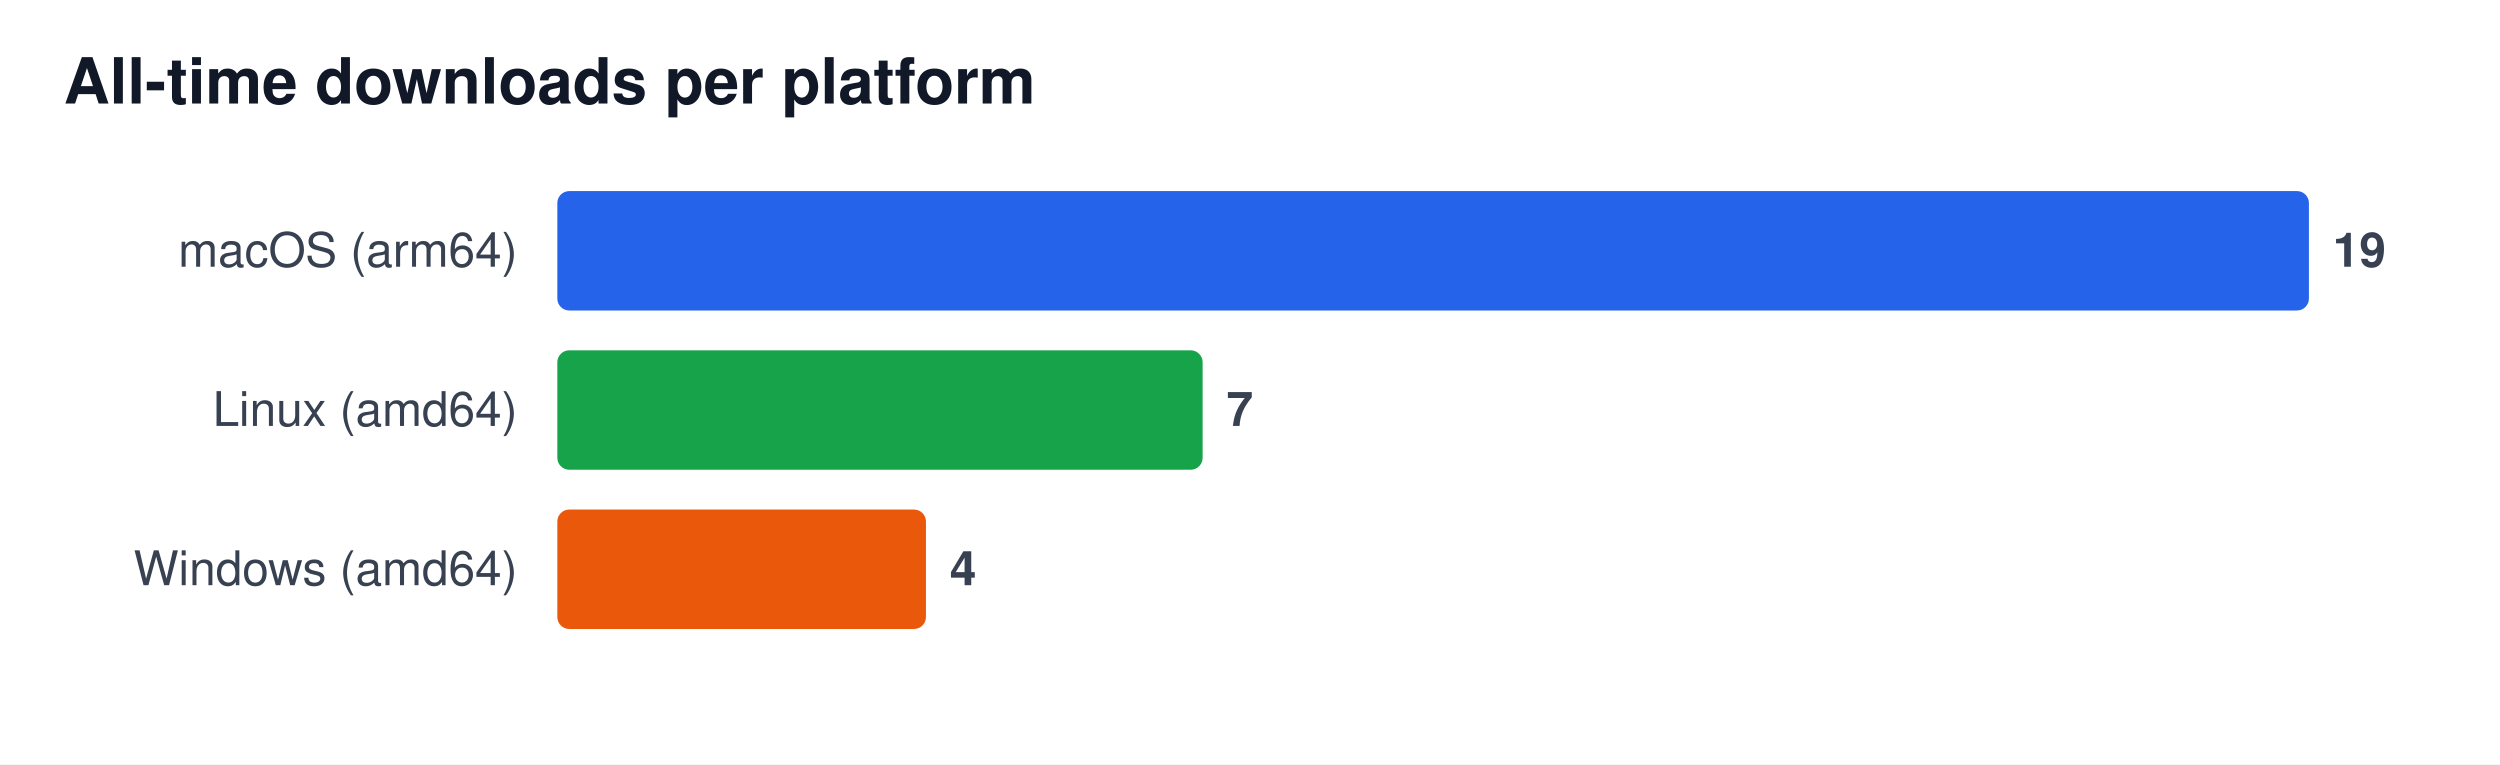
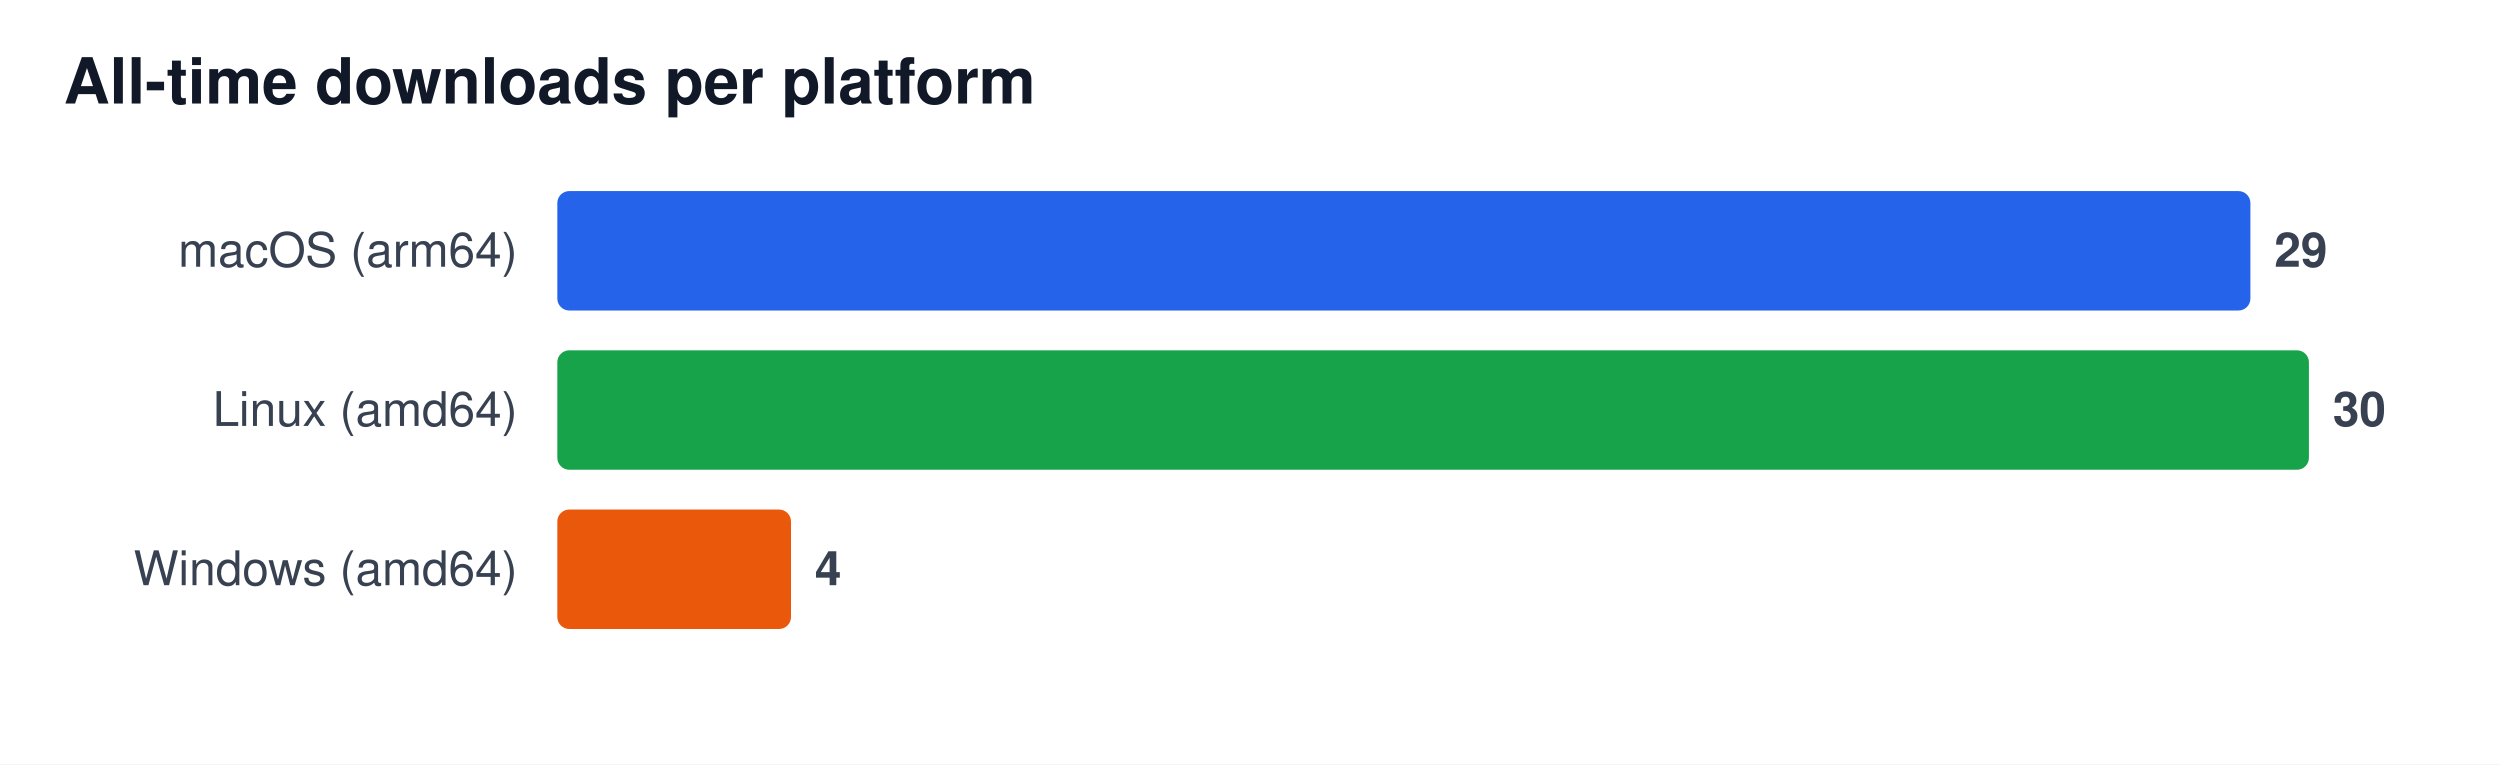
<svg xmlns="http://www.w3.org/2000/svg" width="628" height="192" viewBox="0 0 628 192" font-family="Segoe UI, Helvetica, Arial, sans-serif" role="img" aria-label="All-time downloads per platform">
  <rect width="628" height="192" fill="#ffffff" />
  <text x="16" y="26" font-size="16" font-weight="600" fill="#111827">All-time downloads per platform</text>
  <text x="130" y="67" font-size="12" fill="#374151" text-anchor="end">macOS (arm64)</text>
-   <rect x="140" y="48" width="440.0" height="30" rx="3" fill="#2563eb" />
-   <text x="586.0" y="67" font-size="12" font-weight="600" fill="#374151">19</text>
+   <rect x="140" y="48" width="425.3" height="30" rx="3" fill="#2563eb" />
+   <text x="571.3" y="67" font-size="12" font-weight="600" fill="#374151">29</text>
  <text x="130" y="107" font-size="12" fill="#374151" text-anchor="end">Linux (amd64)</text>
-   <rect x="140" y="88" width="162.1" height="30" rx="3" fill="#16a34a" />
-   <text x="308.1" y="107" font-size="12" font-weight="600" fill="#374151">7</text>
+   <rect x="140" y="88" width="440.0" height="30" rx="3" fill="#16a34a" />
+   <text x="586.0" y="107" font-size="12" font-weight="600" fill="#374151">30</text>
  <text x="130" y="147" font-size="12" fill="#374151" text-anchor="end">Windows (amd64)</text>
-   <rect x="140" y="128" width="92.6" height="30" rx="3" fill="#ea580c" />
-   <text x="238.6" y="147" font-size="12" font-weight="600" fill="#374151">4</text>
+   <rect x="140" y="128" width="58.7" height="30" rx="3" fill="#ea580c" />
+   <text x="204.7" y="147" font-size="12" font-weight="600" fill="#374151">4</text>
</svg>
